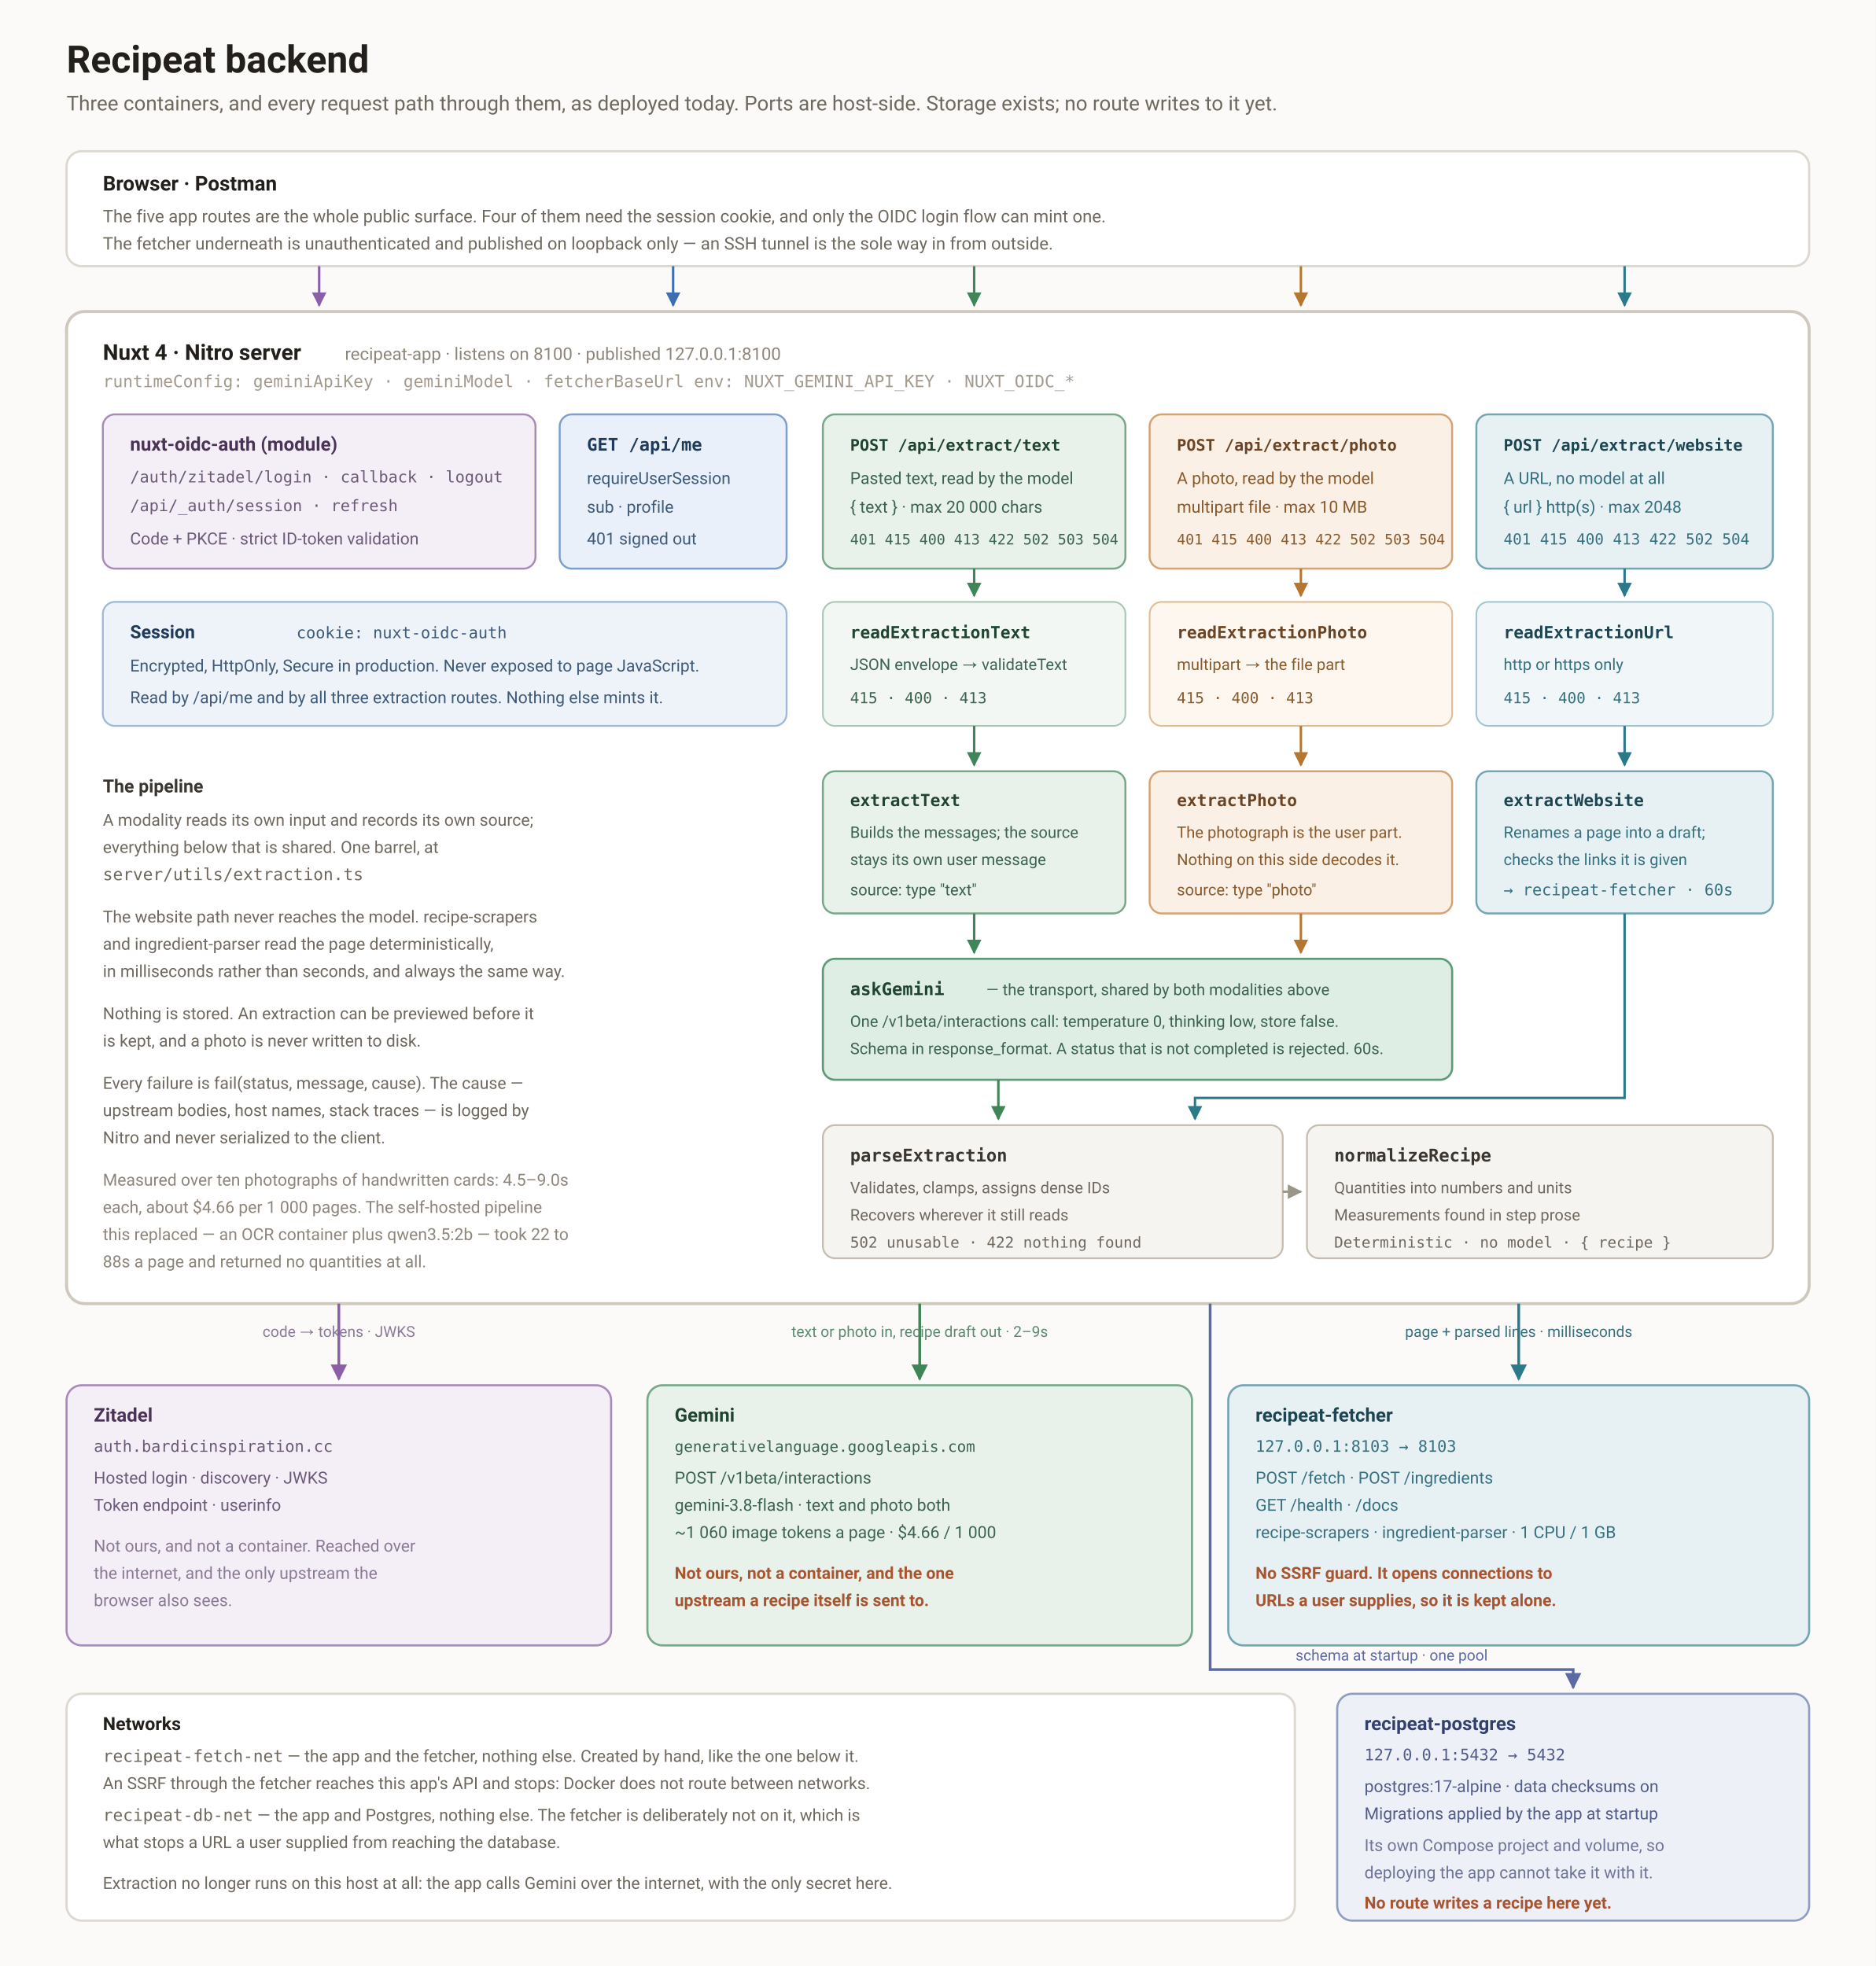
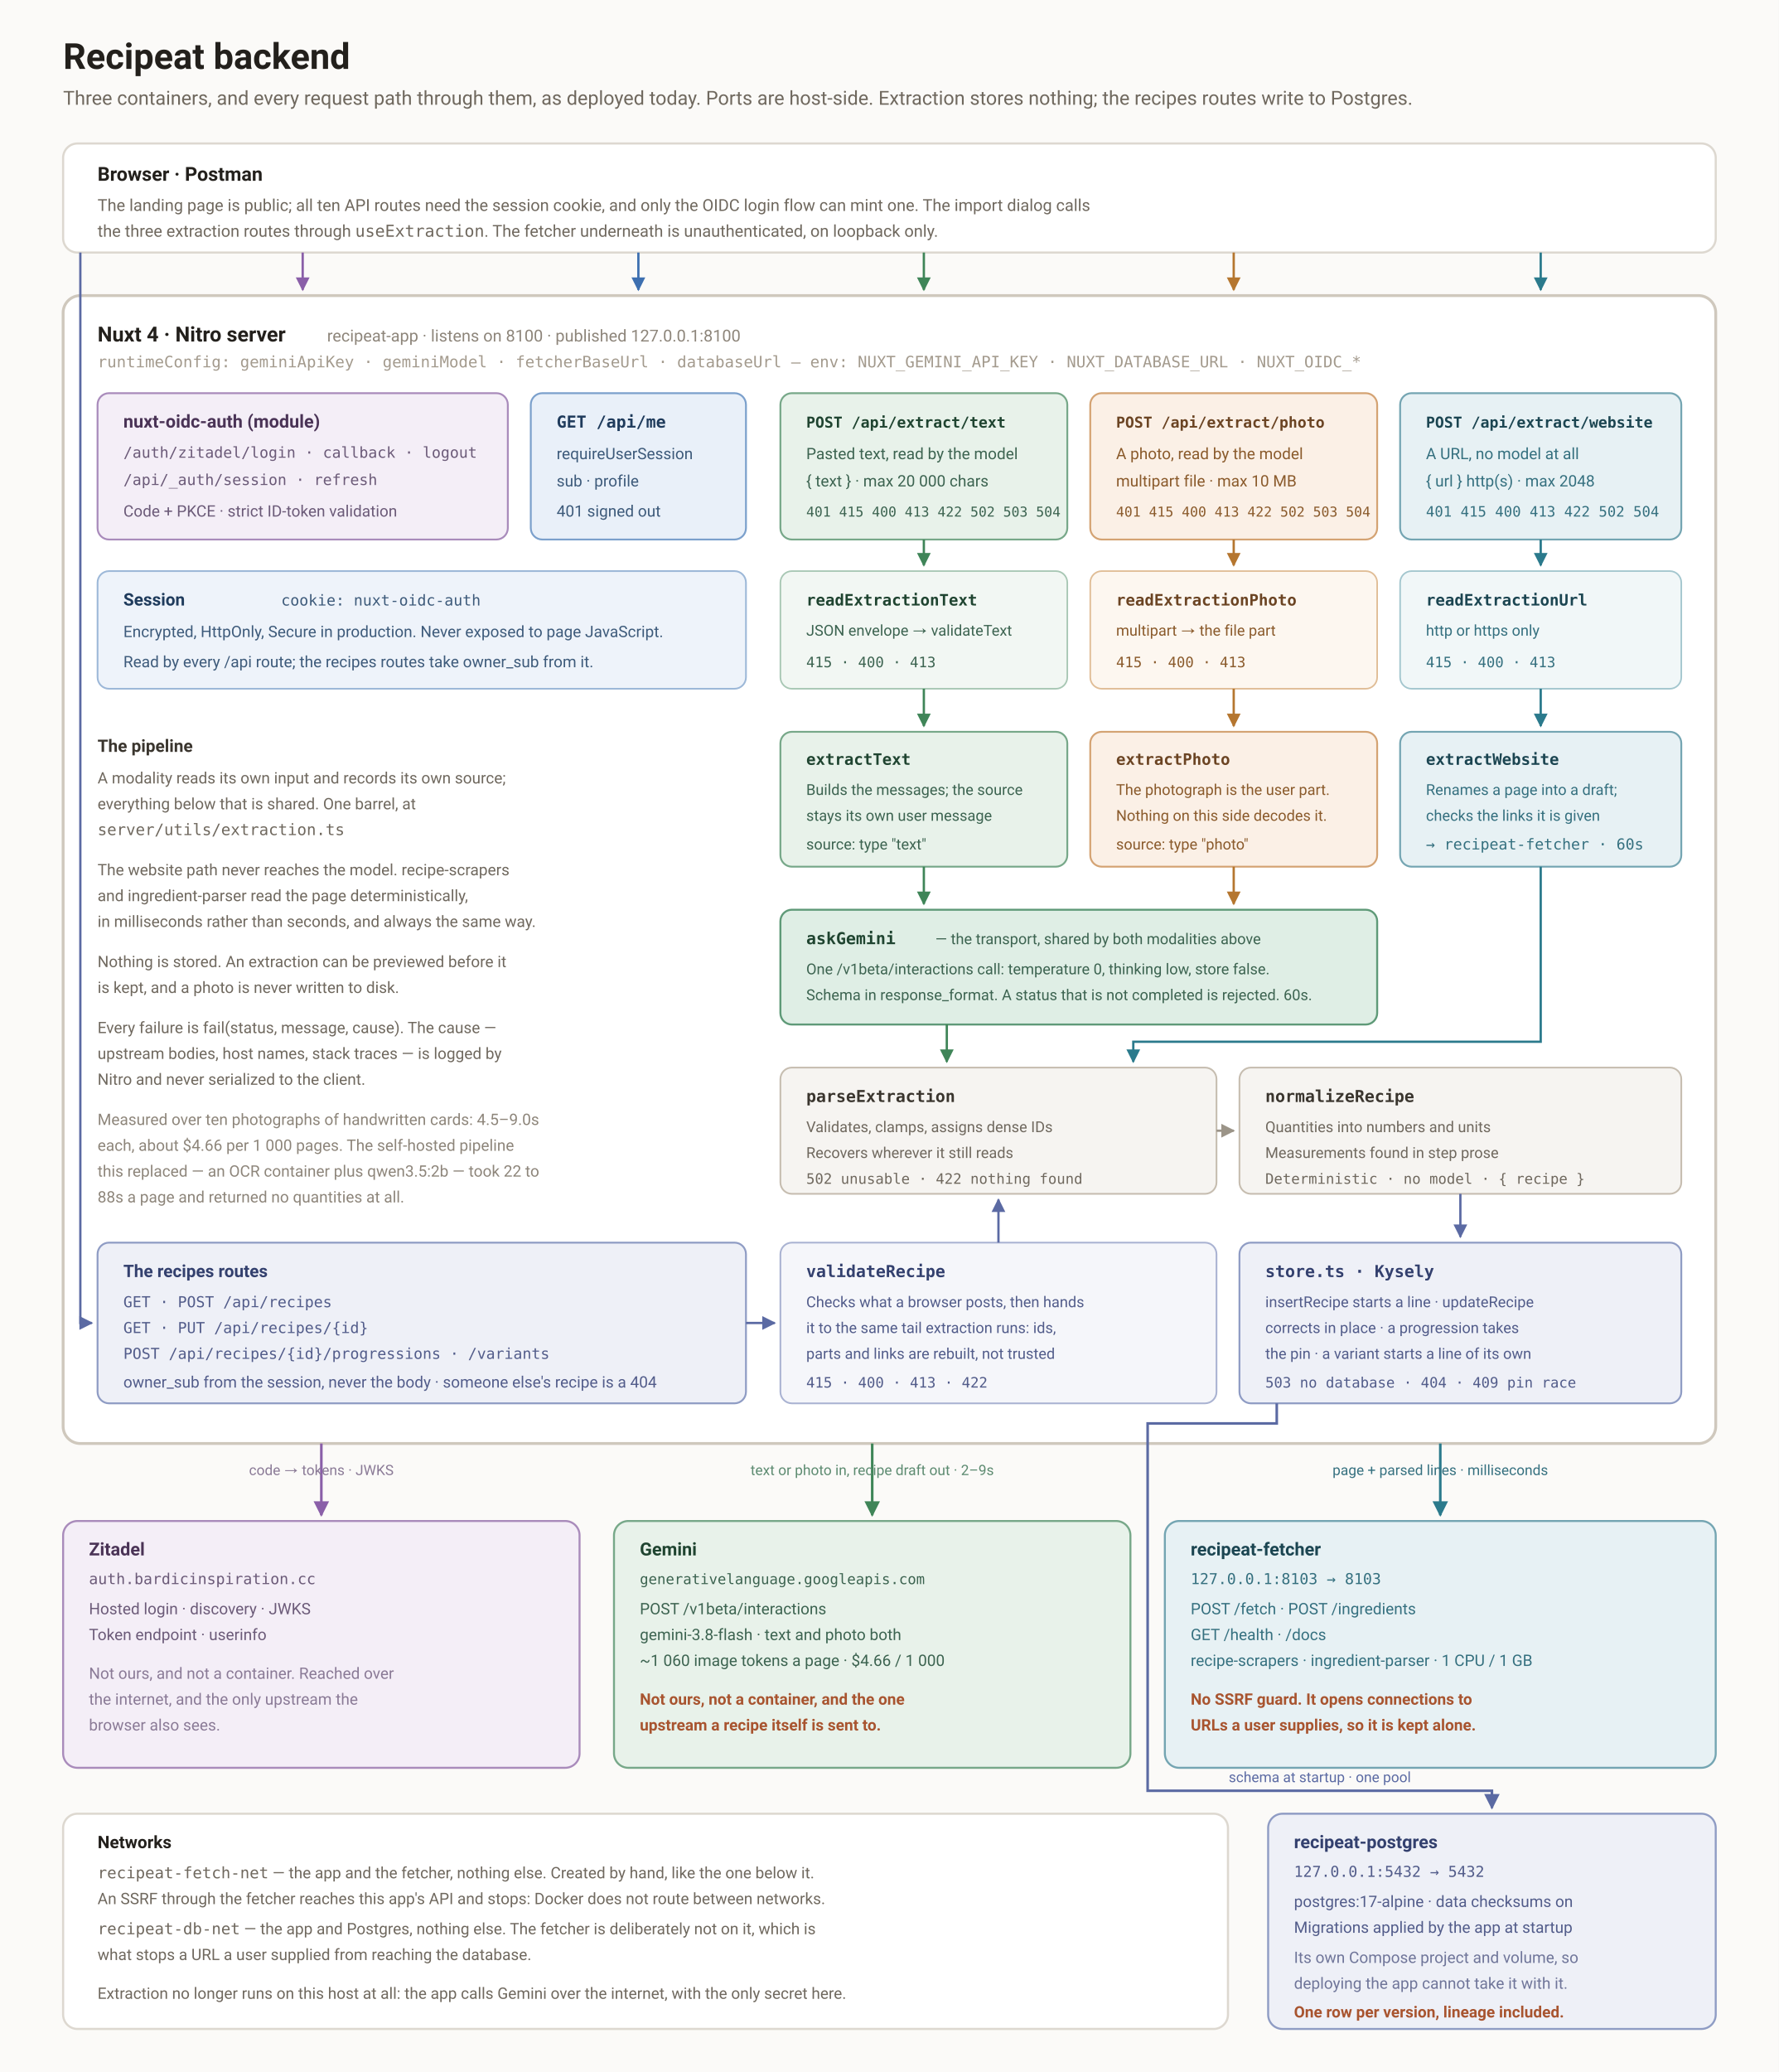
- <svg xmlns="http://www.w3.org/2000/svg" viewBox="0 0 1240 1300" width="1240" height="1300" font-family="ui-sans-serif, -apple-system, 'Segoe UI', Roboto, Helvetica, Arial, sans-serif">
+ <svg xmlns="http://www.w3.org/2000/svg" viewBox="0 0 1240 1444" width="1240" height="1444" font-family="ui-sans-serif, -apple-system, 'Segoe UI', Roboto, Helvetica, Arial, sans-serif">
  <defs>
    <marker id="a-purple" viewBox="0 0 10 10" refX="9" refY="5" markerWidth="6" markerHeight="6" orient="auto-start-reverse">
      <path d="M 0 0 L 10 5 L 0 10 z" fill="#8a5fa8" />
    </marker>
    <marker id="a-blue" viewBox="0 0 10 10" refX="9" refY="5" markerWidth="6" markerHeight="6" orient="auto-start-reverse">
      <path d="M 0 0 L 10 5 L 0 10 z" fill="#3d6fb0" />
    </marker>
    <marker id="a-green" viewBox="0 0 10 10" refX="9" refY="5" markerWidth="6" markerHeight="6" orient="auto-start-reverse">
      <path d="M 0 0 L 10 5 L 0 10 z" fill="#3f8558" />
    </marker>
    <marker id="a-amber" viewBox="0 0 10 10" refX="9" refY="5" markerWidth="6" markerHeight="6" orient="auto-start-reverse">
      <path d="M 0 0 L 10 5 L 0 10 z" fill="#b5762f" />
    </marker>
    <marker id="a-teal" viewBox="0 0 10 10" refX="9" refY="5" markerWidth="6" markerHeight="6" orient="auto-start-reverse">
      <path d="M 0 0 L 10 5 L 0 10 z" fill="#2b7a8c" />
    </marker>
    <marker id="a-gray" viewBox="0 0 10 10" refX="9" refY="5" markerWidth="6" markerHeight="6" orient="auto-start-reverse">
      <path d="M 0 0 L 10 5 L 0 10 z" fill="#9b9488" />
    </marker>
    <marker id="a-slate" viewBox="0 0 10 10" refX="9" refY="5" markerWidth="6" markerHeight="6" orient="auto-start-reverse">
      <path d="M 0 0 L 10 5 L 0 10 z" fill="#5b6aa3" />
    </marker>
  </defs>
-   <rect x="0" y="0" width="1240" height="1300" fill="#fbfaf8" />
+   <rect x="0" y="0" width="1240" height="1444" fill="#fbfaf8" />
  <text x="44" y="48" font-size="25" font-weight="650" fill="#23201c">Recipeat backend</text>
-   <text x="44" y="73" font-size="13.5" fill="#6f685e">Three containers, and every request path through them, as deployed today. Ports are host-side. Storage exists; no route writes to it yet.</text>
+   <text x="44" y="73" font-size="13.5" fill="#6f685e">Three containers, and every request path through them, as deployed today. Ports are host-side. Extraction stores nothing; the recipes routes write to Postgres.</text>
  <rect x="44" y="100" width="1152" height="76" rx="10" fill="#ffffff" stroke="#ddd8d0" stroke-width="1.5" />
  <text x="68" y="126" font-size="13.5" font-weight="650" fill="#23201c">Browser · Postman</text>
-   <text x="68" y="147" font-size="11.5" fill="#6f685e">The five app routes are the whole public surface. Four of them need the session cookie, and only the OIDC login flow can mint one.</text>
-   <text x="68" y="165" font-size="11.5" fill="#6f685e">The fetcher underneath is unauthenticated and published on loopback only — an SSH tunnel is the sole way in from outside.</text>
-   <rect x="44" y="206" width="1152" height="656" rx="12" fill="#ffffff" stroke="#cfc8bd" stroke-width="2" />
+   <text x="68" y="147" font-size="11.5" fill="#6f685e">The landing page is public; all ten API routes need the session cookie, and only the OIDC login flow can mint one. The import dialog calls</text>
+   <text x="68" y="165" font-size="11.5" fill="#6f685e">the three extraction routes through <tspan font-family="ui-monospace, Consolas, monospace">useExtraction</tspan>. The fetcher underneath is unauthenticated, on loopback only.</text>
+   <rect x="44" y="206" width="1152" height="800" rx="12" fill="#ffffff" stroke="#cfc8bd" stroke-width="2" />
  <text x="68" y="238" font-size="14.5" font-weight="650" fill="#23201c">Nuxt 4 · Nitro server</text>
  <text x="228" y="238" font-size="11.5" fill="#8d857a">recipeat-app · listens on 8100 · published 127.0.0.1:8100</text>
-   <text x="68" y="256" font-size="11" fill="#a39a8d" font-family="ui-monospace, Consolas, monospace">runtimeConfig: geminiApiKey · geminiModel · fetcherBaseUrl        env: NUXT_GEMINI_API_KEY · NUXT_OIDC_*</text>
+   <text x="68" y="256" font-size="11" fill="#a39a8d" font-family="ui-monospace, Consolas, monospace">runtimeConfig: geminiApiKey · geminiModel · fetcherBaseUrl · databaseUrl — env: NUXT_GEMINI_API_KEY · NUXT_DATABASE_URL · NUXT_OIDC_*</text>
  <rect x="68" y="274" width="286" height="102" rx="8" fill="#f4eef7" stroke="#a98bbb" stroke-width="1.3" />
  <text x="86" y="298" font-size="12.5" font-weight="650" fill="#4a3356">nuxt-oidc-auth (module)</text>
  <text x="86" y="319" font-size="10.5" fill="#6b5a78" font-family="ui-monospace, Consolas, monospace">/auth/zitadel/login · callback · logout</text>
  <text x="86" y="338" font-size="10.5" fill="#6b5a78" font-family="ui-monospace, Consolas, monospace">/api/_auth/session · refresh</text>
  <text x="86" y="360" font-size="11" fill="#6b5a78">Code + PKCE · strict ID-token validation</text>
  <rect x="370" y="274" width="150" height="102" rx="8" fill="#e9f0f9" stroke="#7ba0cc" stroke-width="1.3" />
  <text x="388" y="298" font-size="11.5" font-weight="650" fill="#1f3b5c" font-family="ui-monospace, Consolas, monospace">GET /api/me</text>
  <text x="388" y="320" font-size="11" fill="#3d5a7a">requireUserSession</text>
  <text x="388" y="339" font-size="11" fill="#3d5a7a">sub · profile</text>
  <text x="388" y="360" font-size="11" fill="#3d5a7a">401 signed out</text>
  <rect x="544" y="274" width="200" height="102" rx="8" fill="#e8f2ea" stroke="#77a889" stroke-width="1.3" />
  <text x="562" y="298" font-size="10.5" font-weight="650" fill="#1f4430" font-family="ui-monospace, Consolas, monospace">POST /api/extract/text</text>
  <text x="562" y="320" font-size="11" fill="#3c6350">Pasted text, read by the model</text>
  <text x="562" y="339" font-size="11" fill="#3c6350">{ text } · max 20 000 chars</text>
  <text x="562" y="360" font-size="9.5" fill="#3c6350" font-family="ui-monospace, Consolas, monospace">401 415 400 413 422 502 503 504</text>
  <rect x="760" y="274" width="200" height="102" rx="8" fill="#fbf0e6" stroke="#d4a373" stroke-width="1.3" />
  <text x="778" y="298" font-size="10.5" font-weight="650" fill="#6b4423" font-family="ui-monospace, Consolas, monospace">POST /api/extract/photo</text>
  <text x="778" y="320" font-size="11" fill="#8a5a2b">A photo, read by the model</text>
  <text x="778" y="339" font-size="11" fill="#8a5a2b">multipart file · max 10 MB</text>
  <text x="778" y="360" font-size="9.5" fill="#8a5a2b" font-family="ui-monospace, Consolas, monospace">401 415 400 413 422 502 503 504</text>
  <rect x="976" y="274" width="196" height="102" rx="8" fill="#e7f1f4" stroke="#74a5b2" stroke-width="1.3" />
  <text x="994" y="298" font-size="10.5" font-weight="650" fill="#1b4551" font-family="ui-monospace, Consolas, monospace">POST /api/extract/website</text>
  <text x="994" y="320" font-size="11" fill="#35707f">A URL, no model at all</text>
  <text x="994" y="339" font-size="11" fill="#35707f">{ url } http(s) · max 2048</text>
  <text x="994" y="360" font-size="10" fill="#35707f" font-family="ui-monospace, Consolas, monospace">401 415 400 413 422 502 504</text>
  <rect x="68" y="398" width="452" height="82" rx="8" fill="#eef3fa" stroke="#9db8d8" stroke-width="1.2" />
  <text x="86" y="422" font-size="12" font-weight="650" fill="#1f3b5c">Session</text>
  <text x="196" y="422" font-size="10.5" fill="#3d5a7a" font-family="ui-monospace, Consolas, monospace">cookie: nuxt-oidc-auth</text>
  <text x="86" y="444" font-size="11" fill="#3d5a7a">Encrypted, HttpOnly, Secure in production. Never exposed to page JavaScript.</text>
-   <text x="86" y="465" font-size="11" fill="#3d5a7a">Read by /api/me and by all three extraction routes. Nothing else mints it.</text>
+   <text x="86" y="465" font-size="11" fill="#3d5a7a">Read by every /api route; the recipes routes take owner_sub from it.</text>
  <rect x="544" y="398" width="200" height="82" rx="8" fill="#f2f7f3" stroke="#a8c7b4" stroke-width="1.1" />
  <text x="562" y="422" font-size="11" font-weight="650" fill="#1f4430" font-family="ui-monospace, Consolas, monospace">readExtractionText</text>
  <text x="562" y="443" font-size="10.5" fill="#3c6350">JSON envelope → validateText</text>
  <text x="562" y="465" font-size="10" fill="#3c6350" font-family="ui-monospace, Consolas, monospace">415 · 400 · 413</text>
  <rect x="760" y="398" width="200" height="82" rx="8" fill="#fdf7f0" stroke="#e0bd96" stroke-width="1.1" />
  <text x="778" y="422" font-size="11" font-weight="650" fill="#6b4423" font-family="ui-monospace, Consolas, monospace">readExtractionPhoto</text>
  <text x="778" y="443" font-size="10.5" fill="#8a5a2b">multipart → the file part</text>
  <text x="778" y="465" font-size="10" fill="#8a5a2b" font-family="ui-monospace, Consolas, monospace">415 · 400 · 413</text>
  <rect x="976" y="398" width="196" height="82" rx="8" fill="#f1f7f8" stroke="#a3c6ce" stroke-width="1.1" />
  <text x="994" y="422" font-size="11" font-weight="650" fill="#1b4551" font-family="ui-monospace, Consolas, monospace">readExtractionUrl</text>
  <text x="994" y="443" font-size="10.5" fill="#35707f">http or https only</text>
  <text x="994" y="465" font-size="10" fill="#35707f" font-family="ui-monospace, Consolas, monospace">415 · 400 · 413</text>
  <rect x="544" y="510" width="200" height="94" rx="8" fill="#e8f2ea" stroke="#77a889" stroke-width="1.3" />
  <text x="562" y="533" font-size="11" font-weight="650" fill="#1f4430" font-family="ui-monospace, Consolas, monospace">extractText</text>
  <text x="562" y="554" font-size="10.5" fill="#3c6350">Builds the messages; the source</text>
  <text x="562" y="572" font-size="10.5" fill="#3c6350">stays its own user message</text>
  <text x="562" y="592" font-size="10.5" fill="#3c6350">source: type "text"</text>
  <rect x="760" y="510" width="200" height="94" rx="8" fill="#fbf0e6" stroke="#d4a373" stroke-width="1.3" />
  <text x="778" y="533" font-size="11" font-weight="650" fill="#6b4423" font-family="ui-monospace, Consolas, monospace">extractPhoto</text>
  <text x="778" y="554" font-size="10.5" fill="#8a5a2b">The photograph is the user part.</text>
  <text x="778" y="572" font-size="10.5" fill="#8a5a2b">Nothing on this side decodes it.</text>
  <text x="778" y="592" font-size="10.5" fill="#8a5a2b">source: type "photo"</text>
  <rect x="976" y="510" width="196" height="94" rx="8" fill="#e7f1f4" stroke="#74a5b2" stroke-width="1.3" />
  <text x="994" y="533" font-size="11" font-weight="650" fill="#1b4551" font-family="ui-monospace, Consolas, monospace">extractWebsite</text>
  <text x="994" y="554" font-size="10.5" fill="#35707f">Renames a page into a draft;</text>
  <text x="994" y="572" font-size="10.5" fill="#35707f">checks the links it is given</text>
  <text x="994" y="592" font-size="10.5" fill="#35707f" font-family="ui-monospace, Consolas, monospace">→ recipeat-fetcher · 60s</text>
  <rect x="544" y="634" width="416" height="80" rx="8" fill="#dfeee5" stroke="#5f9a78" stroke-width="1.4" />
  <text x="562" y="658" font-size="11.5" font-weight="650" fill="#1f4430" font-family="ui-monospace, Consolas, monospace">askGemini</text>
  <text x="652" y="658" font-size="10.5" fill="#3c6350">— the transport, shared by both modalities above</text>
  <text x="562" y="679" font-size="10.5" fill="#3c6350">One /v1beta/interactions call: temperature 0, thinking low, store false.</text>
  <text x="562" y="697" font-size="10.5" fill="#3c6350">Schema in response_format. A status that is not completed is rejected. 60s.</text>
  <rect x="544" y="744" width="304" height="88" rx="8" fill="#f6f4f1" stroke="#c6bdb0" stroke-width="1.2" />
  <text x="562" y="768" font-size="11.5" font-weight="650" fill="#3a352e" font-family="ui-monospace, Consolas, monospace">parseExtraction</text>
  <text x="562" y="789" font-size="10.5" fill="#6f685e">Validates, clamps, assigns dense IDs</text>
  <text x="562" y="807" font-size="10.5" fill="#6f685e">Recovers wherever it still reads</text>
  <text x="562" y="825" font-size="10" fill="#6f685e" font-family="ui-monospace, Consolas, monospace">502 unusable · 422 nothing found</text>
  <rect x="864" y="744" width="308" height="88" rx="8" fill="#f6f4f1" stroke="#c6bdb0" stroke-width="1.2" />
  <text x="882" y="768" font-size="11.5" font-weight="650" fill="#3a352e" font-family="ui-monospace, Consolas, monospace">normalizeRecipe</text>
  <text x="882" y="789" font-size="10.5" fill="#6f685e">Quantities into numbers and units</text>
  <text x="882" y="807" font-size="10.5" fill="#6f685e">Measurements found in step prose</text>
  <text x="882" y="825" font-size="10" fill="#6f685e" font-family="ui-monospace, Consolas, monospace">Deterministic · no model · { recipe }</text>
  <text x="68" y="524" font-size="12" font-weight="650" fill="#3a352e">The pipeline</text>
  <text x="68" y="546" font-size="11" fill="#6f685e">A modality reads its own input and records its own source;</text>
  <text x="68" y="564" font-size="11" fill="#6f685e">everything below that is shared. One barrel, at</text>
  <text x="68" y="582" font-size="11" fill="#6f685e" font-family="ui-monospace, Consolas, monospace">server/utils/extraction.ts</text>
  <text x="68" y="610" font-size="11" fill="#6f685e">The website path never reaches the model. recipe-scrapers</text>
  <text x="68" y="628" font-size="11" fill="#6f685e">and ingredient-parser read the page deterministically,</text>
  <text x="68" y="646" font-size="11" fill="#6f685e">in milliseconds rather than seconds, and always the same way.</text>
  <text x="68" y="674" font-size="11" fill="#6f685e">Nothing is stored. An extraction can be previewed before it</text>
  <text x="68" y="692" font-size="11" fill="#6f685e">is kept, and a photo is never written to disk.</text>
  <text x="68" y="720" font-size="11" fill="#6f685e">Every failure is fail(status, message, cause). The cause —</text>
  <text x="68" y="738" font-size="11" fill="#6f685e">upstream bodies, host names, stack traces — is logged by</text>
  <text x="68" y="756" font-size="11" fill="#6f685e">Nitro and never serialized to the client.</text>
  <text x="68" y="784" font-size="11" fill="#8d857a">Measured over ten photographs of handwritten cards: 4.5–9.0s</text>
  <text x="68" y="802" font-size="11" fill="#8d857a">each, about $4.66 per 1 000 pages. The self-hosted pipeline</text>
  <text x="68" y="820" font-size="11" fill="#8d857a">this replaced — an OCR container plus qwen3.5:2b — took 22 to</text>
  <text x="68" y="838" font-size="11" fill="#8d857a">88s a page and returned no quantities at all.</text>
-   <rect x="44" y="916" width="360" height="172" rx="10" fill="#f4eef7" stroke="#a98bbb" stroke-width="1.4" />
-   <text x="62" y="940" font-size="12.5" font-weight="650" fill="#4a3356">Zitadel</text>
-   <text x="62" y="960" font-size="10.5" fill="#6b5a78" font-family="ui-monospace, Consolas, monospace">auth.bardicinspiration.cc</text>
-   <text x="62" y="981" font-size="11" fill="#6b5a78">Hosted login · discovery · JWKS</text>
-   <text x="62" y="999" font-size="11" fill="#6b5a78">Token endpoint · userinfo</text>
-   <text x="62" y="1026" font-size="11" fill="#8a7a96">Not ours, and not a container. Reached over</text>
-   <text x="62" y="1044" font-size="11" fill="#8a7a96">the internet, and the only upstream the</text>
-   <text x="62" y="1062" font-size="11" fill="#8a7a96">browser also sees.</text>
-   <rect x="428" y="916" width="360" height="172" rx="10" fill="#e8f2ea" stroke="#77a889" stroke-width="1.4" />
-   <text x="446" y="940" font-size="12.5" font-weight="650" fill="#1f4430">Gemini</text>
-   <text x="446" y="960" font-size="10" fill="#3c6350" font-family="ui-monospace, Consolas, monospace">generativelanguage.googleapis.com</text>
-   <text x="446" y="981" font-size="11" fill="#3c6350">POST /v1beta/interactions</text>
-   <text x="446" y="999" font-size="11" fill="#3c6350">gemini-3.8-flash · text and photo both</text>
-   <text x="446" y="1017" font-size="11" fill="#3c6350">~1 060 image tokens a page · $4.66 / 1 000</text>
-   <text x="446" y="1044" font-size="11" font-weight="650" fill="#a8542f">Not ours, not a container, and the one</text>
-   <text x="446" y="1062" font-size="11" font-weight="650" fill="#a8542f">upstream a recipe itself is sent to.</text>
-   <rect x="812" y="916" width="384" height="172" rx="10" fill="#e7f1f4" stroke="#74a5b2" stroke-width="1.4" />
-   <text x="830" y="940" font-size="12.5" font-weight="650" fill="#1b4551">recipeat-fetcher</text>
-   <text x="830" y="960" font-size="10.5" fill="#35707f" font-family="ui-monospace, Consolas, monospace">127.0.0.1:8103 → 8103</text>
-   <text x="830" y="981" font-size="11" fill="#35707f">POST /fetch · POST /ingredients</text>
-   <text x="830" y="999" font-size="11" fill="#35707f">GET /health · /docs</text>
-   <text x="830" y="1017" font-size="11" fill="#35707f">recipe-scrapers · ingredient-parser · 1 CPU / 1 GB</text>
-   <text x="830" y="1044" font-size="11" font-weight="650" fill="#a8542f">No SSRF guard. It opens connections to</text>
-   <text x="830" y="1062" font-size="11" font-weight="650" fill="#a8542f">URLs a user supplies, so it is kept alone.</text>
-   <rect x="44" y="1120" width="812" height="150" rx="10" fill="#ffffff" stroke="#ddd8d0" stroke-width="1.5" />
-   <text x="68" y="1144" font-size="12" font-weight="650" fill="#23201c">Networks</text>
-   <text x="68" y="1165" font-size="11" fill="#6f685e">
-     <tspan font-family="ui-monospace, Consolas, monospace">recipeat-fetch-net</tspan> — the app and the fetcher, nothing else. Created by hand, like the one below it.</text>
-   <text x="68" y="1183" font-size="11" fill="#6f685e">An SSRF through the fetcher reaches this app's API and stops: Docker does not route between networks.</text>
-   <text x="68" y="1204" font-size="11" fill="#6f685e">
-     <tspan font-family="ui-monospace, Consolas, monospace">recipeat-db-net</tspan> — the app and Postgres, nothing else. The fetcher is deliberately not on it, which is</text>
-   <text x="68" y="1222" font-size="11" fill="#6f685e">what stops a URL a user supplied from reaching the database.</text>
-   <text x="68" y="1249" font-size="11" fill="#6f685e">Extraction no longer runs on this host at all: the app calls Gemini over the internet, with the only secret here.</text>
-   <rect x="884" y="1120" width="312" height="150" rx="10" fill="#eef0f7" stroke="#8f9cc4" stroke-width="1.4" />
-   <text x="902" y="1144" font-size="12.5" font-weight="650" fill="#33406e">recipeat-postgres</text>
-   <text x="902" y="1164" font-size="10.5" fill="#525c8a" font-family="ui-monospace, Consolas, monospace">127.0.0.1:5432 → 5432</text>
-   <text x="902" y="1185" font-size="11" fill="#525c8a">postgres:17-alpine · data checksums on</text>
-   <text x="902" y="1203" font-size="11" fill="#525c8a">Migrations applied by the app at startup</text>
-   <text x="902" y="1224" font-size="11" fill="#6f7599">Its own Compose project and volume, so</text>
-   <text x="902" y="1242" font-size="11" fill="#6f7599">deploying the app cannot take it with it.</text>
-   <text x="902" y="1262" font-size="11" font-weight="650" fill="#a8542f">No route writes a recipe here yet.</text>
+   <rect x="68" y="866" width="452" height="112" rx="8" fill="#eef0f7" stroke="#8f9cc4" stroke-width="1.3" />
+   <text x="86" y="890" font-size="12" font-weight="650" fill="#33406e">The recipes routes</text>
+   <text x="86" y="911" font-size="10.5" fill="#525c8a" font-family="ui-monospace, Consolas, monospace">GET · POST /api/recipes</text>
+   <text x="86" y="929" font-size="10.5" fill="#525c8a" font-family="ui-monospace, Consolas, monospace">GET · PUT  /api/recipes/{id}</text>
+   <text x="86" y="947" font-size="10.5" fill="#525c8a" font-family="ui-monospace, Consolas, monospace">POST /api/recipes/{id}/progressions · /variants</text>
+   <text x="86" y="967" font-size="11" fill="#525c8a">owner_sub from the session, never the body · someone else's recipe is a 404</text>
+   <rect x="544" y="866" width="304" height="112" rx="8" fill="#f5f6fa" stroke="#aab3d2" stroke-width="1.2" />
+   <text x="562" y="890" font-size="11.5" font-weight="650" fill="#33406e" font-family="ui-monospace, Consolas, monospace">validateRecipe</text>
+   <text x="562" y="911" font-size="10.5" fill="#525c8a">Checks what a browser posts, then hands</text>
+   <text x="562" y="929" font-size="10.5" fill="#525c8a">it to the same tail extraction runs: ids,</text>
+   <text x="562" y="947" font-size="10.5" fill="#525c8a">parts and links are rebuilt, not trusted</text>
+   <text x="562" y="967" font-size="10" fill="#525c8a" font-family="ui-monospace, Consolas, monospace">415 · 400 · 413 · 422</text>
+   <rect x="864" y="866" width="308" height="112" rx="8" fill="#eef0f7" stroke="#8f9cc4" stroke-width="1.3" />
+   <text x="882" y="890" font-size="11.5" font-weight="650" fill="#33406e" font-family="ui-monospace, Consolas, monospace">store.ts · Kysely</text>
+   <text x="882" y="911" font-size="10.5" fill="#525c8a">insertRecipe starts a line · updateRecipe</text>
+   <text x="882" y="929" font-size="10.5" fill="#525c8a">corrects in place · a progression takes</text>
+   <text x="882" y="947" font-size="10.5" fill="#525c8a">the pin · a variant starts a line of its own</text>
+   <text x="882" y="967" font-size="10" fill="#525c8a" font-family="ui-monospace, Consolas, monospace">503 no database · 404 · 409 pin race</text>
+   <g transform="translate(0,144)">
+     <rect x="44" y="916" width="360" height="172" rx="10" fill="#f4eef7" stroke="#a98bbb" stroke-width="1.4" />
+     <text x="62" y="940" font-size="12.5" font-weight="650" fill="#4a3356">Zitadel</text>
+     <text x="62" y="960" font-size="10.5" fill="#6b5a78" font-family="ui-monospace, Consolas, monospace">auth.bardicinspiration.cc</text>
+     <text x="62" y="981" font-size="11" fill="#6b5a78">Hosted login · discovery · JWKS</text>
+     <text x="62" y="999" font-size="11" fill="#6b5a78">Token endpoint · userinfo</text>
+     <text x="62" y="1026" font-size="11" fill="#8a7a96">Not ours, and not a container. Reached over</text>
+     <text x="62" y="1044" font-size="11" fill="#8a7a96">the internet, and the only upstream the</text>
+     <text x="62" y="1062" font-size="11" fill="#8a7a96">browser also sees.</text>
+     <rect x="428" y="916" width="360" height="172" rx="10" fill="#e8f2ea" stroke="#77a889" stroke-width="1.4" />
+     <text x="446" y="940" font-size="12.5" font-weight="650" fill="#1f4430">Gemini</text>
+     <text x="446" y="960" font-size="10" fill="#3c6350" font-family="ui-monospace, Consolas, monospace">generativelanguage.googleapis.com</text>
+     <text x="446" y="981" font-size="11" fill="#3c6350">POST /v1beta/interactions</text>
+     <text x="446" y="999" font-size="11" fill="#3c6350">gemini-3.8-flash · text and photo both</text>
+     <text x="446" y="1017" font-size="11" fill="#3c6350">~1 060 image tokens a page · $4.66 / 1 000</text>
+     <text x="446" y="1044" font-size="11" font-weight="650" fill="#a8542f">Not ours, not a container, and the one</text>
+     <text x="446" y="1062" font-size="11" font-weight="650" fill="#a8542f">upstream a recipe itself is sent to.</text>
+     <rect x="812" y="916" width="384" height="172" rx="10" fill="#e7f1f4" stroke="#74a5b2" stroke-width="1.4" />
+     <text x="830" y="940" font-size="12.5" font-weight="650" fill="#1b4551">recipeat-fetcher</text>
+     <text x="830" y="960" font-size="10.5" fill="#35707f" font-family="ui-monospace, Consolas, monospace">127.0.0.1:8103 → 8103</text>
+     <text x="830" y="981" font-size="11" fill="#35707f">POST /fetch · POST /ingredients</text>
+     <text x="830" y="999" font-size="11" fill="#35707f">GET /health · /docs</text>
+     <text x="830" y="1017" font-size="11" fill="#35707f">recipe-scrapers · ingredient-parser · 1 CPU / 1 GB</text>
+     <text x="830" y="1044" font-size="11" font-weight="650" fill="#a8542f">No SSRF guard. It opens connections to</text>
+     <text x="830" y="1062" font-size="11" font-weight="650" fill="#a8542f">URLs a user supplies, so it is kept alone.</text>
+     <rect x="44" y="1120" width="812" height="150" rx="10" fill="#ffffff" stroke="#ddd8d0" stroke-width="1.5" />
+     <text x="68" y="1144" font-size="12" font-weight="650" fill="#23201c">Networks</text>
+     <text x="68" y="1165" font-size="11" fill="#6f685e">
+       <tspan font-family="ui-monospace, Consolas, monospace">recipeat-fetch-net</tspan> — the app and the fetcher, nothing else. Created by hand, like the one below it.</text>
+     <text x="68" y="1183" font-size="11" fill="#6f685e">An SSRF through the fetcher reaches this app's API and stops: Docker does not route between networks.</text>
+     <text x="68" y="1204" font-size="11" fill="#6f685e">
+       <tspan font-family="ui-monospace, Consolas, monospace">recipeat-db-net</tspan> — the app and Postgres, nothing else. The fetcher is deliberately not on it, which is</text>
+     <text x="68" y="1222" font-size="11" fill="#6f685e">what stops a URL a user supplied from reaching the database.</text>
+     <text x="68" y="1249" font-size="11" fill="#6f685e">Extraction no longer runs on this host at all: the app calls Gemini over the internet, with the only secret here.</text>
+     <rect x="884" y="1120" width="312" height="150" rx="10" fill="#eef0f7" stroke="#8f9cc4" stroke-width="1.4" />
+     <text x="902" y="1144" font-size="12.5" font-weight="650" fill="#33406e">recipeat-postgres</text>
+     <text x="902" y="1164" font-size="10.5" fill="#525c8a" font-family="ui-monospace, Consolas, monospace">127.0.0.1:5432 → 5432</text>
+     <text x="902" y="1185" font-size="11" fill="#525c8a">postgres:17-alpine · data checksums on</text>
+     <text x="902" y="1203" font-size="11" fill="#525c8a">Migrations applied by the app at startup</text>
+     <text x="902" y="1224" font-size="11" fill="#6f7599">Its own Compose project and volume, so</text>
+     <text x="902" y="1242" font-size="11" fill="#6f7599">deploying the app cannot take it with it.</text>
+     <text x="902" y="1262" font-size="11" font-weight="650" fill="#a8542f">One row per version, lineage included.</text>
+   </g>
  <path d="M 211 176 L 211 202" fill="none" stroke="#8a5fa8" stroke-width="1.6" marker-end="url(#a-purple)" />
  <path d="M 445 176 L 445 202" fill="none" stroke="#3d6fb0" stroke-width="1.6" marker-end="url(#a-blue)" />
  <path d="M 644 176 L 644 202" fill="none" stroke="#3f8558" stroke-width="1.6" marker-end="url(#a-green)" />
  <path d="M 860 176 L 860 202" fill="none" stroke="#b5762f" stroke-width="1.6" marker-end="url(#a-amber)" />
  <path d="M 1074 176 L 1074 202" fill="none" stroke="#2b7a8c" stroke-width="1.6" marker-end="url(#a-teal)" />
  <path d="M 644 376 L 644 394" fill="none" stroke="#3f8558" stroke-width="1.6" marker-end="url(#a-green)" />
  <path d="M 860 376 L 860 394" fill="none" stroke="#b5762f" stroke-width="1.6" marker-end="url(#a-amber)" />
  <path d="M 1074 376 L 1074 394" fill="none" stroke="#2b7a8c" stroke-width="1.6" marker-end="url(#a-teal)" />
  <path d="M 644 480 L 644 506" fill="none" stroke="#3f8558" stroke-width="1.6" marker-end="url(#a-green)" />
  <path d="M 860 480 L 860 506" fill="none" stroke="#b5762f" stroke-width="1.6" marker-end="url(#a-amber)" />
  <path d="M 1074 480 L 1074 506" fill="none" stroke="#2b7a8c" stroke-width="1.6" marker-end="url(#a-teal)" />
  <path d="M 644 604 L 644 630" fill="none" stroke="#3f8558" stroke-width="1.6" marker-end="url(#a-green)" />
  <path d="M 860 604 L 860 630" fill="none" stroke="#b5762f" stroke-width="1.6" marker-end="url(#a-amber)" />
  <path d="M 660 714 L 660 740" fill="none" stroke="#3f8558" stroke-width="1.6" marker-end="url(#a-green)" />
  <path d="M 1074 604 L 1074 726 L 790 726 L 790 740" fill="none" stroke="#2b7a8c" stroke-width="1.6" marker-end="url(#a-teal)" />
  <path d="M 848 788 L 860 788" fill="none" stroke="#9b9488" stroke-width="1.6" marker-end="url(#a-gray)" />
-   <path d="M 224 862 L 224 912" fill="none" stroke="#8a5fa8" stroke-width="1.8" marker-end="url(#a-purple)" />
-   <path d="M 608 862 L 608 912" fill="none" stroke="#3f8558" stroke-width="1.8" marker-end="url(#a-green)" />
-   <path d="M 1004 862 L 1004 912" fill="none" stroke="#2b7a8c" stroke-width="1.8" marker-end="url(#a-teal)" />
-   <text x="224" y="884" font-size="10" fill="#8a7a96" text-anchor="middle">code → tokens · JWKS</text>
-   <text x="608" y="884" font-size="10" fill="#5c8a70" text-anchor="middle">text or photo in, recipe draft out · 2–9s</text>
-   <text x="1004" y="884" font-size="10" fill="#35707f" text-anchor="middle">page + parsed lines · milliseconds</text>
-   <path d="M 800 862 L 800 1104 L 1040 1104 L 1040 1116" fill="none" stroke="#5b6aa3" stroke-width="1.8" marker-end="url(#a-slate)" />
-   <text x="920" y="1098" font-size="10" fill="#5b6aa3" text-anchor="middle">schema at startup · one pool</text>
+   <path d="M 56 176 L 56 922 L 64 922" fill="none" stroke="#5b6aa3" stroke-width="1.6" marker-end="url(#a-slate)" />
+   <path d="M 520 922 L 540 922" fill="none" stroke="#5b6aa3" stroke-width="1.6" marker-end="url(#a-slate)" />
+   <path d="M 696 866 L 696 836" fill="none" stroke="#5b6aa3" stroke-width="1.6" marker-end="url(#a-slate)" />
+   <path d="M 1018 832 L 1018 862" fill="none" stroke="#5b6aa3" stroke-width="1.6" marker-end="url(#a-slate)" />
+   <g transform="translate(0,144)">
+     <path d="M 224 862 L 224 912" fill="none" stroke="#8a5fa8" stroke-width="1.8" marker-end="url(#a-purple)" />
+     <path d="M 608 862 L 608 912" fill="none" stroke="#3f8558" stroke-width="1.8" marker-end="url(#a-green)" />
+     <path d="M 1004 862 L 1004 912" fill="none" stroke="#2b7a8c" stroke-width="1.8" marker-end="url(#a-teal)" />
+     <text x="224" y="884" font-size="10" fill="#8a7a96" text-anchor="middle">code → tokens · JWKS</text>
+     <text x="608" y="884" font-size="10" fill="#5c8a70" text-anchor="middle">text or photo in, recipe draft out · 2–9s</text>
+     <text x="1004" y="884" font-size="10" fill="#35707f" text-anchor="middle">page + parsed lines · milliseconds</text>
+   </g>
+   <path d="M 890 978 L 890 992 L 800 992 L 800 1248 L 1040 1248 L 1040 1260" fill="none" stroke="#5b6aa3" stroke-width="1.8" marker-end="url(#a-slate)" />
+   <text x="920" y="1242" font-size="10" fill="#5b6aa3" text-anchor="middle">schema at startup · one pool</text>
</svg>
